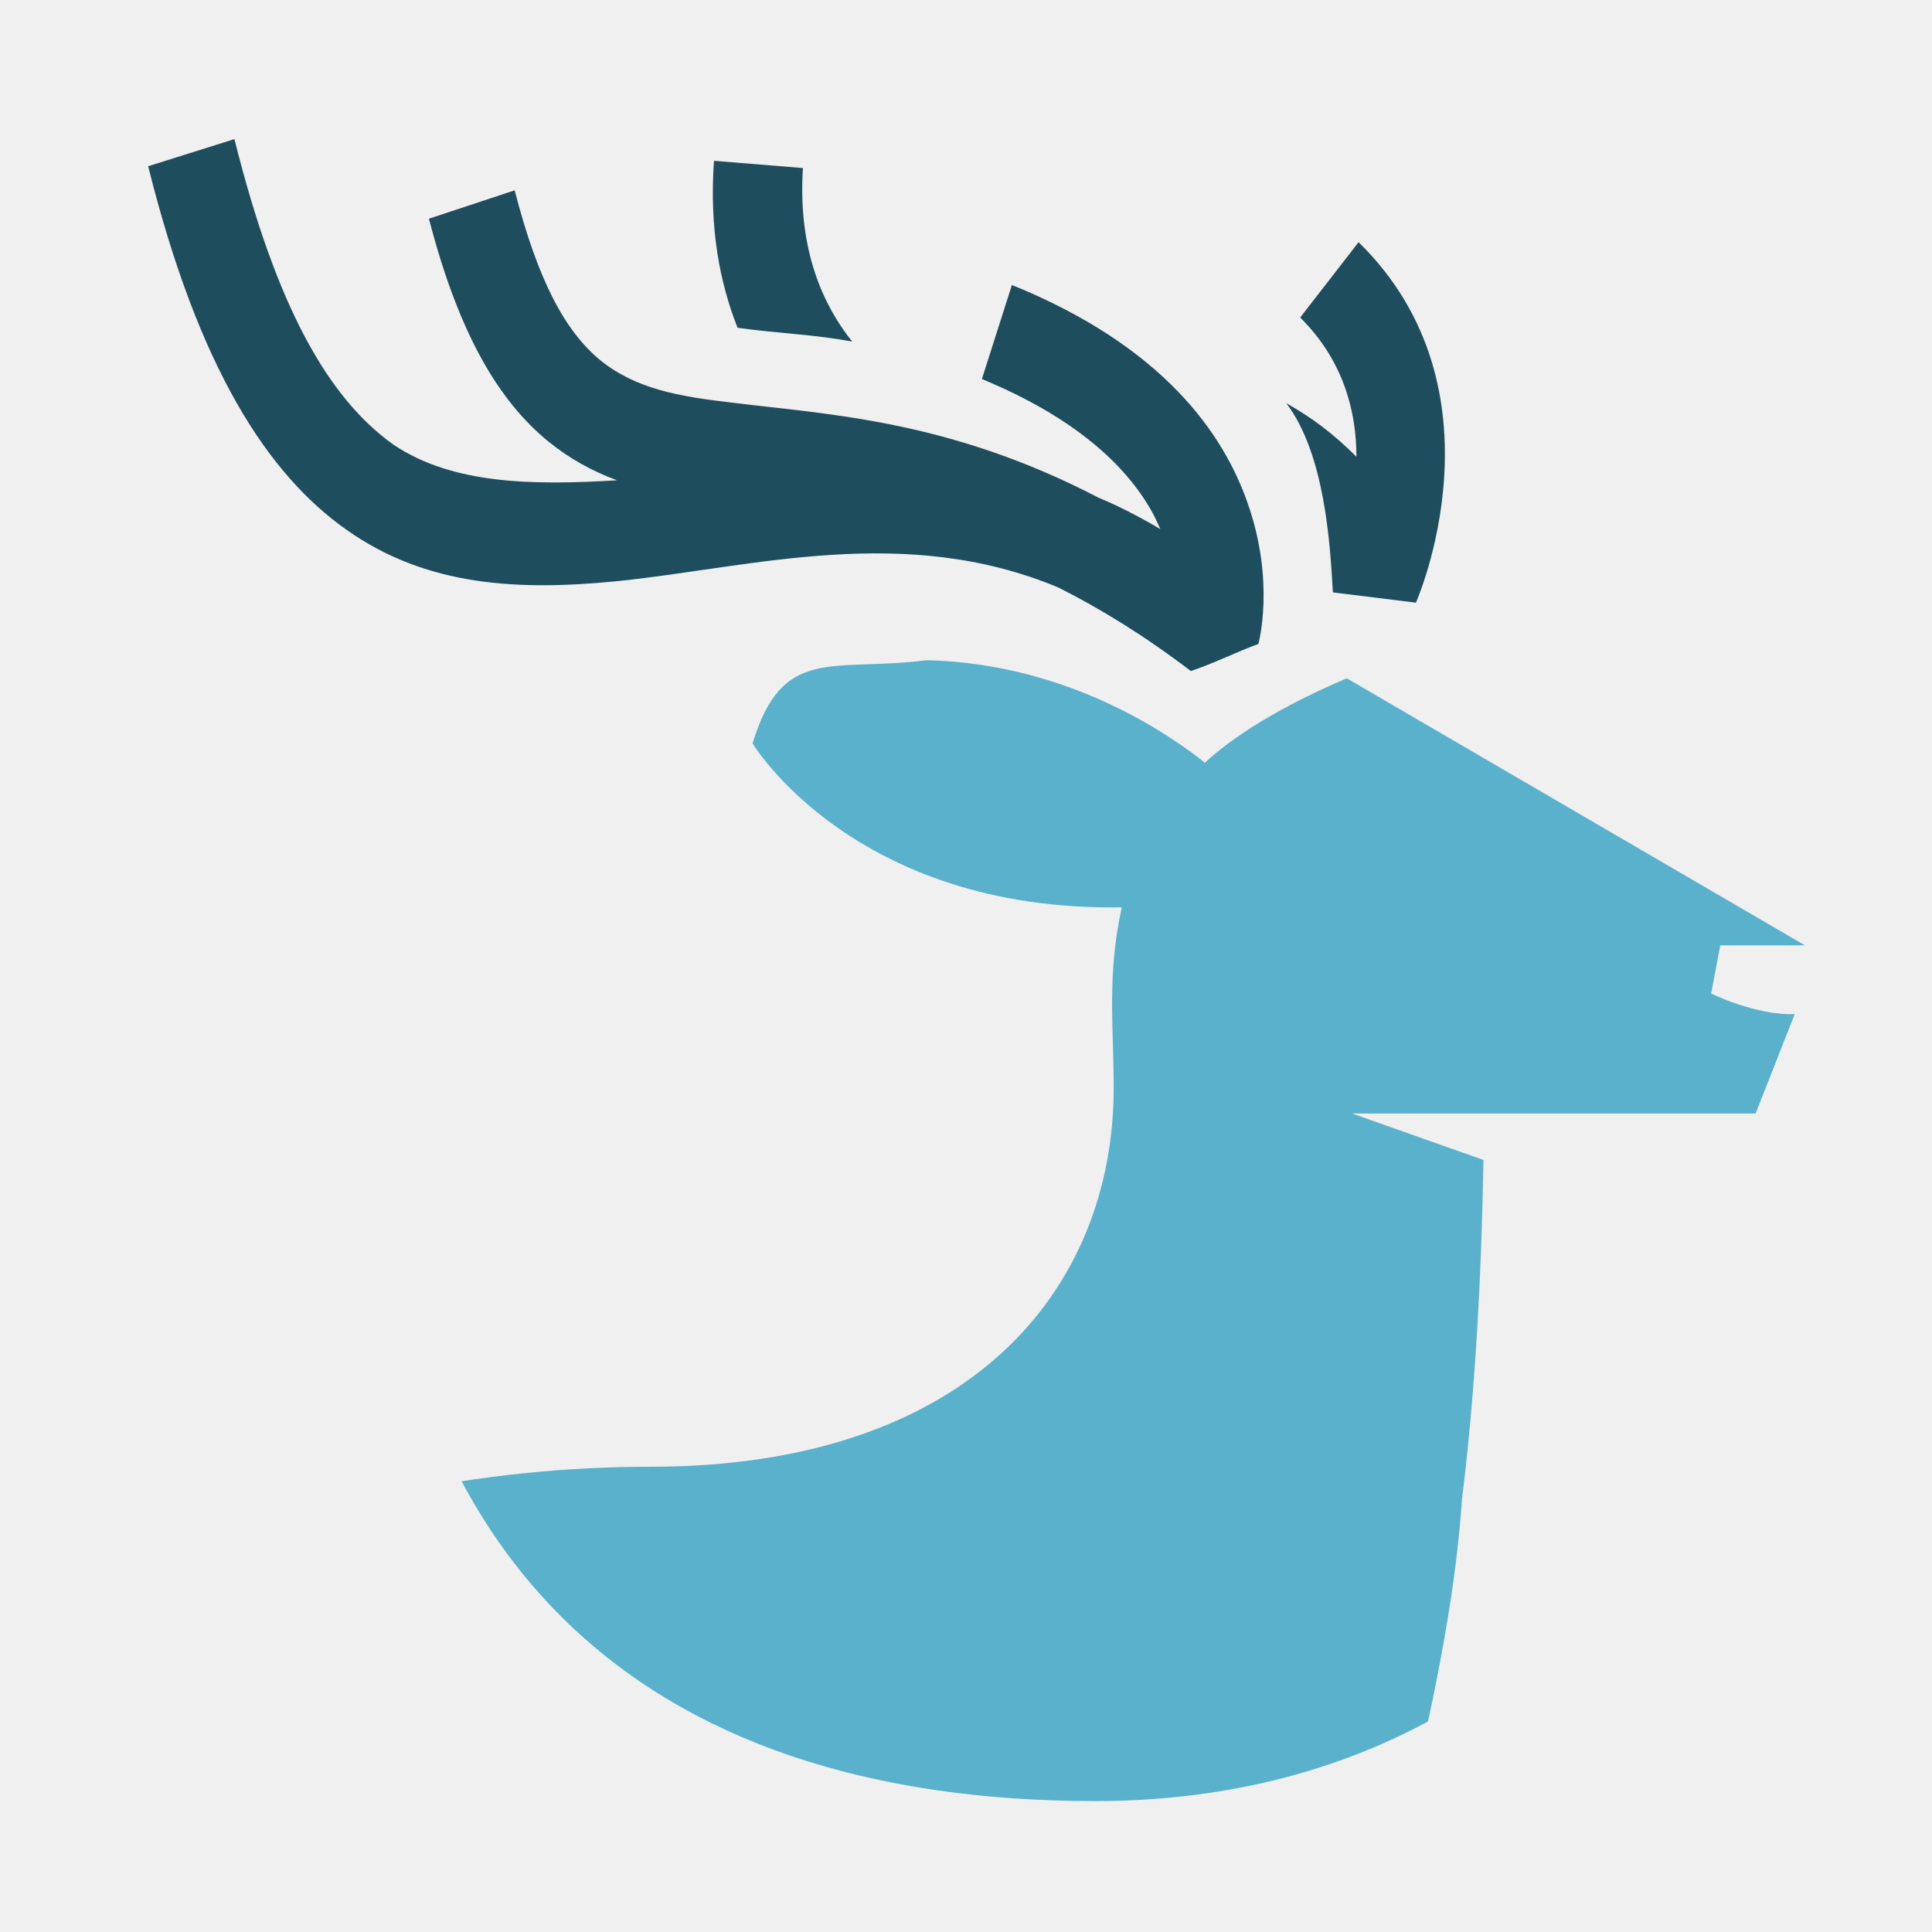
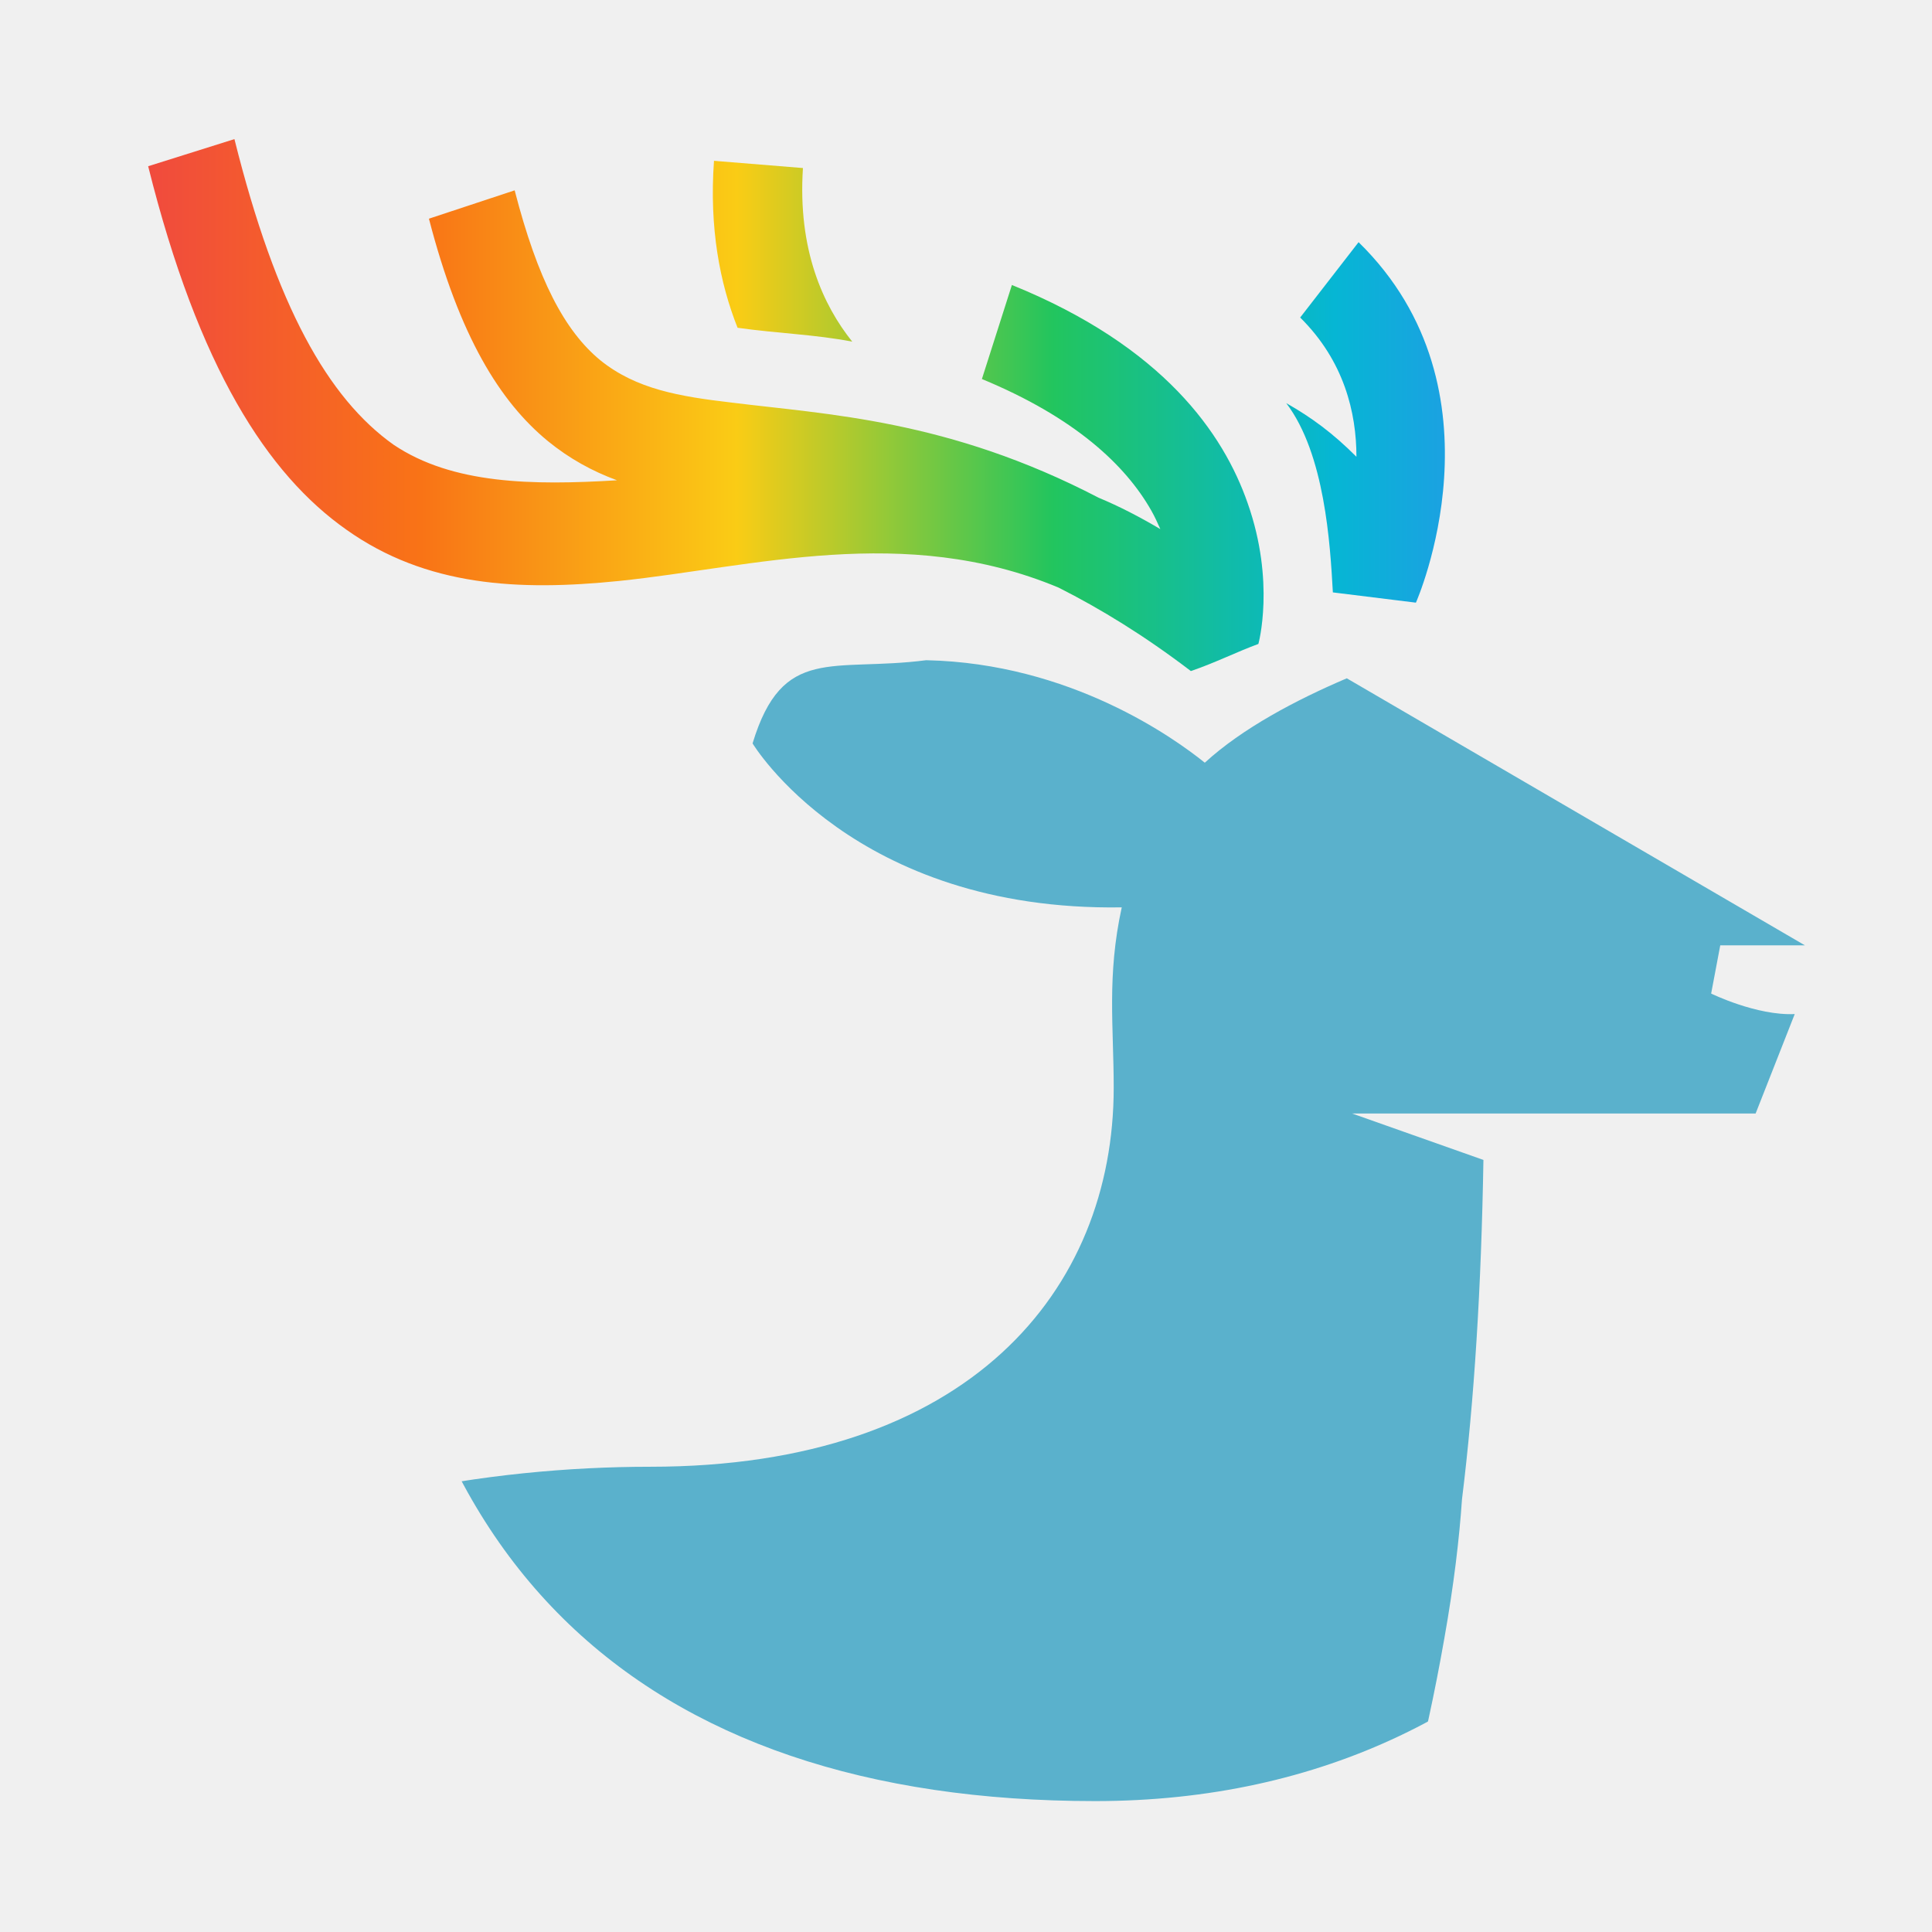
<svg xmlns="http://www.w3.org/2000/svg" width="250" height="250" fill="none" version="1.1" id="svg30">
-   <defs id="defs34" />
+   <defs id="defs34">
+     <linearGradient id="rainbow" x1="0" y1="0" x2="250" y2="0" gradientUnits="userSpaceOnUse">
+       <stop offset="0" stop-color="#ef4444" />
+       <stop offset="0.18" stop-color="#f97316" />
+       <stop offset="0.36" stop-color="#facc15" />
+       <stop offset="0.54" stop-color="#22c55e" />
+       <stop offset="0.7" stop-color="#06b6d4" />
+       <stop offset="0.86" stop-color="#3b82f6" />
+       <stop offset="1" stop-color="#a855f7" />
+     </linearGradient>
+   </defs>
  <mask id="a" width="240" height="234" x="4" y="1" maskUnits="userSpaceOnUse" style="mask-type:alpha">
    <path fill="white" d="M244 123c0 64.617-38.383 112-103 112-64.617 0-103-30.883-103-95.5C38 111.194-8.729 36.236 8 16 29.46-9.959 88.689 6 125 6c64.617 0 119 52.383 119 117Z" id="path19" />
  </mask>
  <g mask="url(#a)" id="g28" transform="matrix(0.9092373,0,0,1.004956,13.52002,-3.104084)">
    <path fill="#5AB1CC" d="m 116.94,88.1 c -13.344,1.552 -20.436,-2.019 -24.706,10.71 0,0 14.336,21.655 52.54,21.112 -2.135,8.848 -1.144,15.368 -1.144,23.207 0,26.079 -20.589,48.821 -65.961,48.821 -23.03,0 -51.015,4.191 -72.367,15.911 -15.175,8.305 -27.048,20.336 -32.302,37.023 l 5.956,8.461 11.4,0.155 v 47.889 l -13.91,21.966 3.998,63.645 H -6.364 L -5.22,335.773 C 1.338,331.892 16.36,321.802 29.171,306.279 46.557,285.4 59.902,255.052 44.193,217.486 l 11.744,-5.045 c 12.887,30.814 8.388,57.514 -2.898,79.013 21.58,-0.698 40.11,-2.095 55.819,-4.734 l -3.584,-43.698 12.659,-1.087 L 129.98,387 h 13.116 l 2.212,-94.459 c 10.447,-4.502 34.239,-21.034 45.372,-78.47 1.372,-6.986 2.135,-12.885 2.516,-17.93 1.754,-12.806 2.745,-27.243 3.051,-43.698 l -18.683,-5.976 h 57.42 l 5.567,-12.807 c -5.414,0.233 -11.896,-2.639 -11.896,-2.639 l 1.297,-6.209 H 242 L 176.801,90.428 c -7.244,2.794 -14.87,6.442 -20.208,10.866 -4.27,-3.105 -19.063,-12.807 -39.653,-13.195 z" id="path22" />
-     <path fill="#1E4E5E" d="M 6.217,24.493 18.494,21 c 5.948,21.577 13.345,33.375 22.648,39.352 8.388,5.099 19.75,5.239 31.799,4.579 C 69.433,63.767 66.154,62.137 63.104,59.886 56.317,54.841 50.522,46.458 46.175,31.246 l 12.201,-3.649 c 3.279,11.488 7.092,18.085 12.201,21.888 5.11,3.726 11.286,4.657 18.606,5.433 13.726,1.553 30.884,2.174 52.312,12.264 2.898,1.086 5.872,2.483 8.769,4.036 -0.381,-0.776 -0.762,-1.553 -1.296,-2.406 -3.66,-5.822 -10.828,-11.953 -24.097,-16.92 l 4.27,-12.109 c 21.581,7.917 30.121,19.171 33.553,28.097 3.965,10.168 1.525,18.124 1.525,18.124 -3.05,1.009 -6.1,2.406 -9.608,3.492 -6.634,-4.579 -12.887,-8.033 -18.835,-10.75 C 113.814,70.442 92.31,76.108 73.246,77.893 58.91,79.213 45.794,78.591 34.432,71.295 23.222,64.155 13.385,50.495 6.217,24.493 Z" id="path24" />
-     <path fill="#1E4E5E" d="M 90.098,45.294 C 87.582,39.55 86.057,32.487 86.743,23.794 l 12.659,0.932 c -0.763,10.555 2.897,17.696 7.015,22.353 -5.338,-0.931 -10.447,-1.04 -16.319,-1.785 z m 80.069,-1.32 8.312,-9.702 c 21.58,19.094 8.159,46.415 8.159,46.415 l -11.819,-1.32 c -0.382,-6.24 -1.144,-17.836 -6.635,-24.371 3.584,1.84 6.635,3.865 9.99,6.908 0,-5.666 -1.754,-12.341 -8.007,-17.93 z" id="path26" />
+     <path fill="url(#rainbow)" d="M 6.217,24.493 18.494,21 c 5.948,21.577 13.345,33.375 22.648,39.352 8.388,5.099 19.75,5.239 31.799,4.579 C 69.433,63.767 66.154,62.137 63.104,59.886 56.317,54.841 50.522,46.458 46.175,31.246 l 12.201,-3.649 c 3.279,11.488 7.092,18.085 12.201,21.888 5.11,3.726 11.286,4.657 18.606,5.433 13.726,1.553 30.884,2.174 52.312,12.264 2.898,1.086 5.872,2.483 8.769,4.036 -0.381,-0.776 -0.762,-1.553 -1.296,-2.406 -3.66,-5.822 -10.828,-11.953 -24.097,-16.92 l 4.27,-12.109 c 21.581,7.917 30.121,19.171 33.553,28.097 3.965,10.168 1.525,18.124 1.525,18.124 -3.05,1.009 -6.1,2.406 -9.608,3.492 -6.634,-4.579 -12.887,-8.033 -18.835,-10.75 C 113.814,70.442 92.31,76.108 73.246,77.893 58.91,79.213 45.794,78.591 34.432,71.295 23.222,64.155 13.385,50.495 6.217,24.493 Z" id="path24" />
+     <path fill="url(#rainbow)" d="M 90.098,45.294 C 87.582,39.55 86.057,32.487 86.743,23.794 l 12.659,0.932 c -0.763,10.555 2.897,17.696 7.015,22.353 -5.338,-0.931 -10.447,-1.04 -16.319,-1.785 z m 80.069,-1.32 8.312,-9.702 c 21.58,19.094 8.159,46.415 8.159,46.415 l -11.819,-1.32 c -0.382,-6.24 -1.144,-17.836 -6.635,-24.371 3.584,1.84 6.635,3.865 9.99,6.908 0,-5.666 -1.754,-12.341 -8.007,-17.93 z" id="path26" />
  </g>
</svg>
